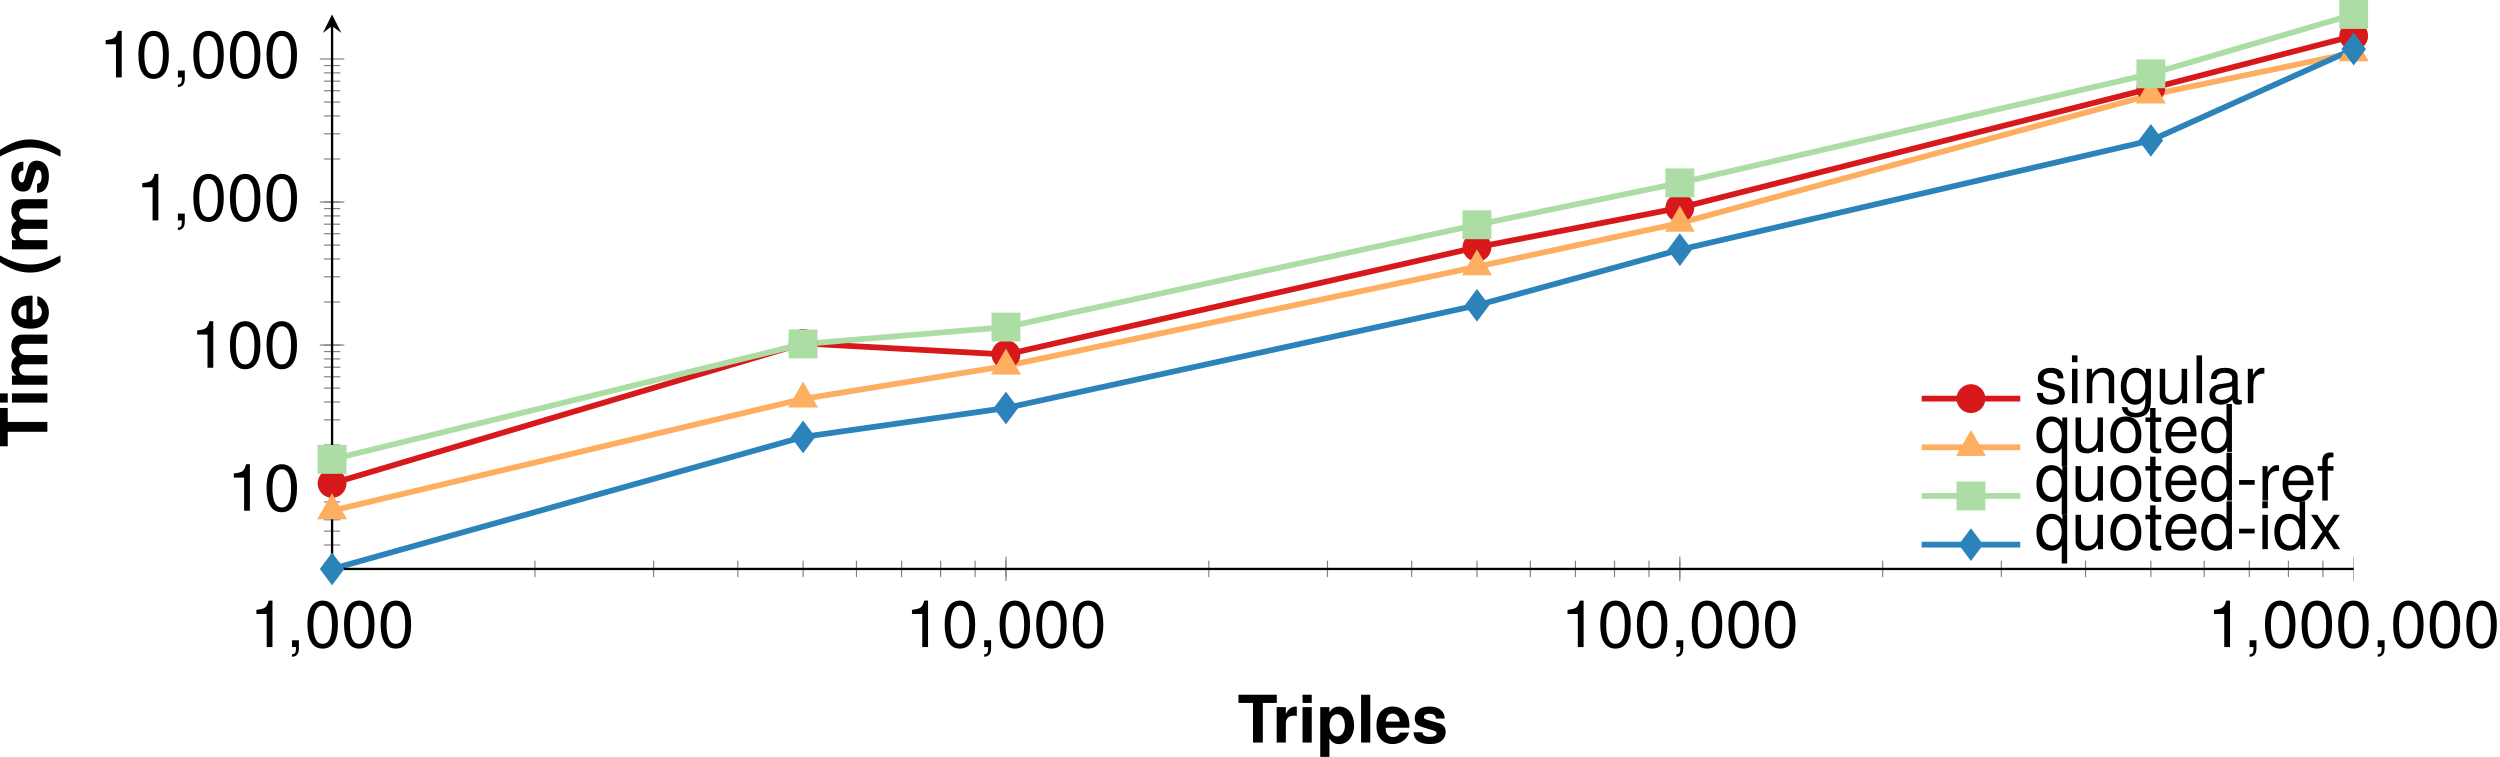
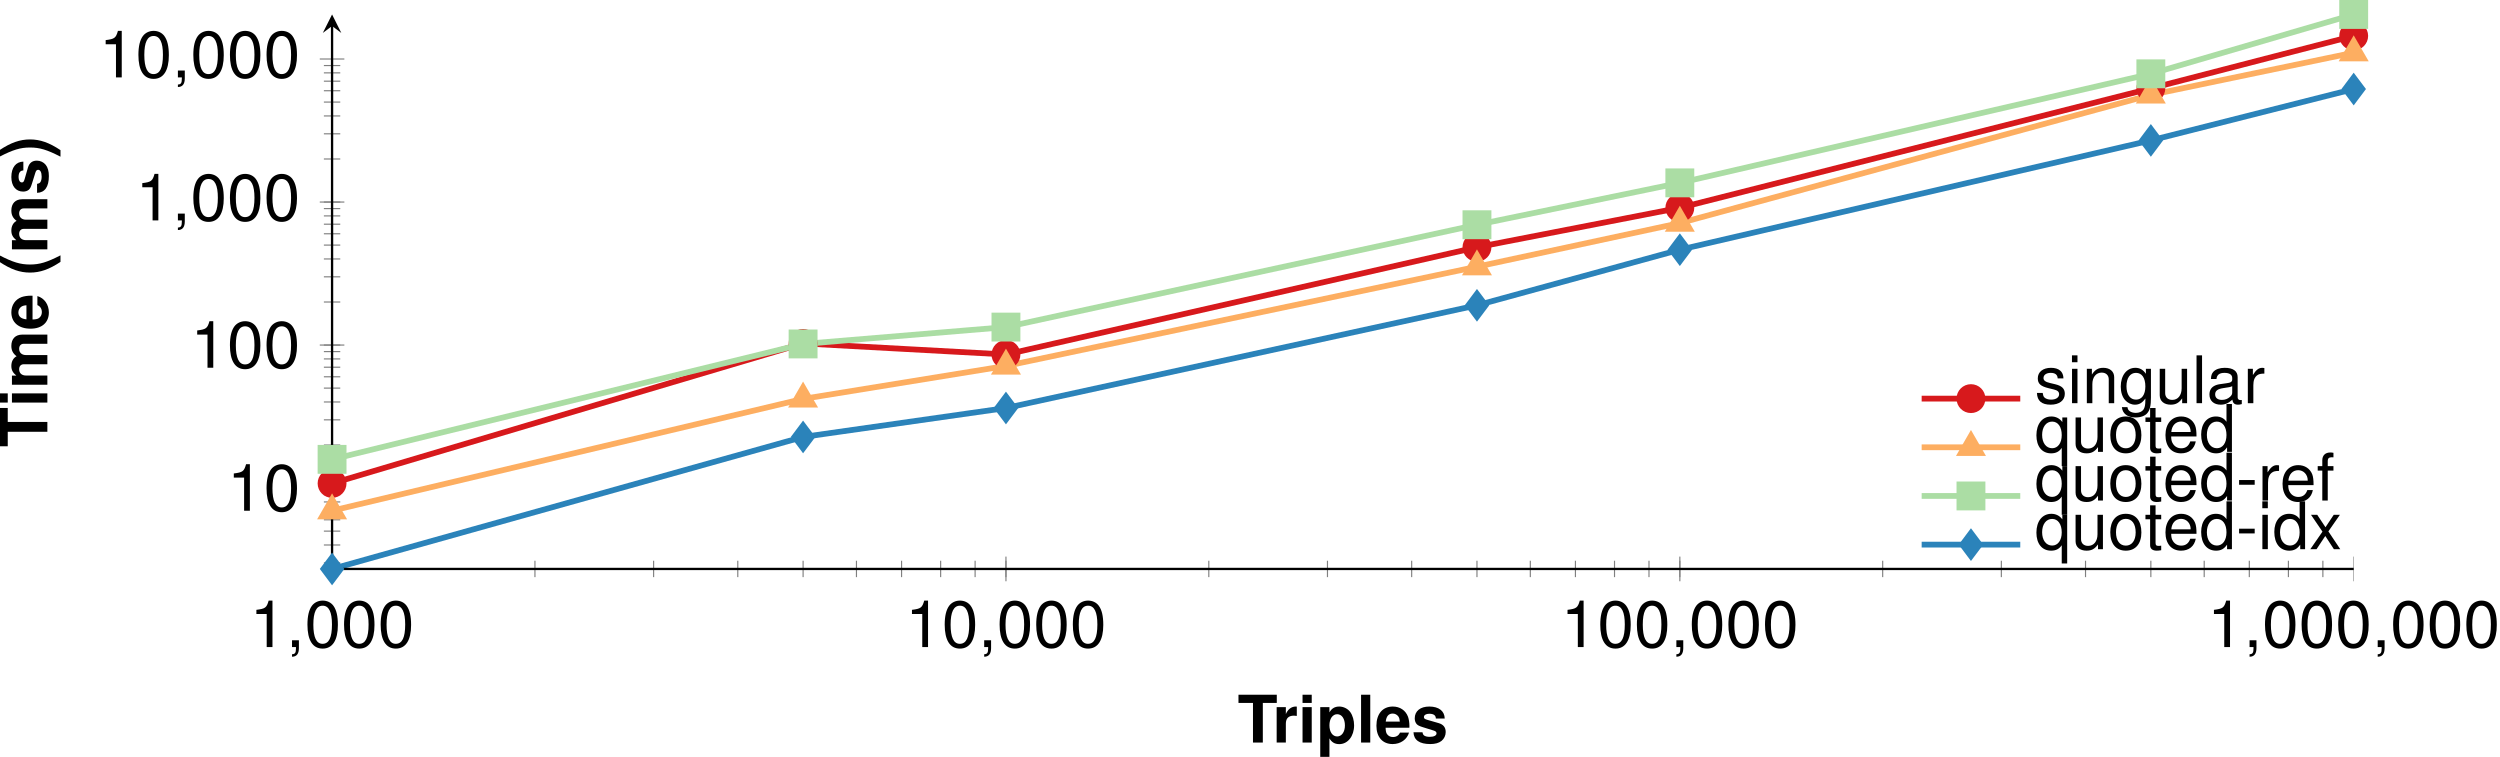
<svg xmlns="http://www.w3.org/2000/svg" xmlns:xlink="http://www.w3.org/1999/xlink" version="1.1" width="431.212pt" height="130.54pt" viewBox="3.274 -133.623 431.212 130.54">
  <defs>
    <clipPath id="clip1">
      <path d="M60.551 106.121H409.25V-272.742H60.551" />
    </clipPath>
    <clipPath id="clip2">
      <path d="M-80.914-35.488V-131.129H550.719V-35.488" />
    </clipPath>
    <path id="g1-40" d="M2.297-8.249C.996-6.291 .453-4.73 .453-2.998C.453-1.256 .996 .306 2.297 2.263H3.428C2.229-.068 1.844-1.335 1.844-2.998C1.844-4.65 2.229-5.94 3.428-8.249H2.297Z" />
    <path id="g1-41" d="M1.38 2.263C2.682 .306 3.225-1.256 3.225-2.987C3.225-4.73 2.682-6.291 1.38-8.249H.249C1.448-5.918 1.833-4.65 1.833-2.987C1.833-1.335 1.448-.045 .249 2.263H1.38Z" />
    <path id="g1-84" d="M4.356-6.834H6.766V-8.249H.158V-6.834H2.659V0H4.356V-6.834Z" />
    <path id="g1-101" d="M5.929-2.557C5.94-2.693 5.94-2.75 5.94-2.829C5.94-3.44 5.85-4.005 5.703-4.435C5.295-5.544 4.311-6.212 3.078-6.212C1.324-6.212 .249-4.945 .249-2.897C.249-.939 1.313 .26 3.044 .26C4.413 .26 5.522-.52 5.872-1.72H4.311C4.119-1.233 3.677-.95 3.1-.95C2.648-.95 2.286-1.143 2.059-1.482C1.912-1.709 1.856-1.98 1.833-2.557H5.929ZM1.856-3.609C1.957-4.537 2.354-5.001 3.055-5.001C3.451-5.001 3.813-4.809 4.039-4.492C4.187-4.266 4.254-4.028 4.288-3.609H1.856Z" />
    <path id="g1-105" d="M2.342-6.11H.758V0H2.342V-6.11ZM2.342-8.249H.758V-6.834H2.342V-8.249Z" />
    <path id="g1-108" d="M2.342-8.249H.758V0H2.342V-8.249Z" />
    <path id="g1-109" d="M.679-6.11V0H2.263V-3.666C2.263-4.413 2.67-4.865 3.349-4.865C3.881-4.865 4.209-4.56 4.209-4.073V0H5.793V-3.666C5.793-4.413 6.201-4.865 6.879-4.865C7.411-4.865 7.739-4.56 7.739-4.073V0H9.324V-4.322C9.324-5.51 8.599-6.212 7.377-6.212C6.608-6.212 6.065-5.94 5.59-5.307C5.295-5.884 4.684-6.212 3.926-6.212C3.225-6.212 2.772-5.974 2.252-5.352V-6.11H.679Z" />
    <path id="g1-112" d="M2.24-6.11H.656V2.467H2.24V-.724C2.625-.045 3.168 .272 3.938 .272C5.409 .272 6.495-1.109 6.495-2.965C6.495-3.824 6.246-4.684 5.839-5.25C5.431-5.827 4.673-6.212 3.938-6.212C3.168-6.212 2.625-5.884 2.24-5.205V-6.11ZM3.576-4.888C4.379-4.888 4.911-4.107 4.911-2.942C4.911-1.833 4.356-1.052 3.576-1.052C2.783-1.052 2.24-1.822 2.24-2.965S2.783-4.888 3.576-4.888Z" />
    <path id="g1-114" d="M.713-6.11V0H2.297V-3.247C2.297-4.175 2.761-4.639 3.689-4.639C3.858-4.639 3.972-4.628 4.187-4.594V-6.201C4.096-6.212 4.039-6.212 3.994-6.212C3.27-6.212 2.636-5.737 2.297-4.911V-6.11H.713Z" />
    <path id="g1-115" d="M5.714-4.141C5.691-5.431 4.696-6.212 3.055-6.212C1.505-6.212 .543-5.431 .543-4.175C.543-3.768 .668-3.417 .883-3.179C1.098-2.965 1.29-2.863 1.878-2.67L3.768-2.082C4.164-1.957 4.3-1.833 4.3-1.584C4.3-1.211 3.858-.984 3.123-.984C2.716-.984 2.387-1.064 2.184-1.199C2.014-1.324 1.946-1.448 1.878-1.776H.328C.373-.441 1.358 .26 3.213 .26C4.062 .26 4.707 .079 5.16-.283S5.884-1.211 5.884-1.81C5.884-2.602 5.488-3.112 4.684-3.349L2.682-3.926C2.24-4.062 2.127-4.153 2.127-4.402C2.127-4.741 2.489-4.967 3.044-4.967C3.802-4.967 4.175-4.696 4.187-4.141H5.714Z" />
    <path id="g3-44" d="M.984-1.177V0H1.663V.204C1.663 .984 1.516 1.211 .984 1.233V1.663C1.776 1.663 2.172 1.154 2.172 .181V-1.177H.984Z" />
    <path id="g3-45" d="M3.213-3.53H.52V-2.716H3.213V-3.53Z" />
    <path id="g3-48" d="M3.112-8.022C2.365-8.022 1.686-7.694 1.267-7.14C.747-6.438 .487-5.363 .487-3.881C.487-1.177 1.392 .26 3.112 .26C4.809 .26 5.737-1.177 5.737-3.813C5.737-5.375 5.488-6.416 4.956-7.14C4.537-7.705 3.87-8.022 3.112-8.022ZM3.112-7.14C4.187-7.14 4.718-6.053 4.718-3.904C4.718-1.629 4.198-.566 3.089-.566C2.037-.566 1.505-1.675 1.505-3.87S2.037-7.14 3.112-7.14Z" />
    <path id="g3-49" d="M2.931-5.714V0H3.926V-8.022H3.27C2.919-6.789 2.693-6.619 1.154-6.427V-5.714H2.931Z" />
    <path id="g3-97" d="M6.053-.554C5.952-.532 5.906-.532 5.85-.532C5.522-.532 5.341-.702 5.341-.996V-4.481C5.341-5.533 4.571-6.099 3.112-6.099C2.252-6.099 1.539-5.85 1.143-5.409C.871-5.103 .758-4.764 .735-4.175H1.686C1.765-4.899 2.195-5.228 3.078-5.228C3.926-5.228 4.402-4.911 4.402-4.345V-4.096C4.402-3.7 4.164-3.53 3.417-3.44C2.082-3.27 1.878-3.225 1.516-3.078C.826-2.795 .475-2.263 .475-1.494C.475-.419 1.222 .26 2.421 .26C3.168 .26 3.768 0 4.435-.611C4.503-.011 4.798 .26 5.409 .26C5.601 .26 5.748 .238 6.053 .158V-.554ZM4.402-1.867C4.402-1.55 4.311-1.358 4.028-1.098C3.643-.747 3.179-.566 2.625-.566C1.89-.566 1.46-.917 1.46-1.516C1.46-2.139 1.878-2.455 2.885-2.602C3.881-2.738 4.085-2.783 4.402-2.931V-1.867Z" />
    <path id="g3-100" d="M5.601-8.249H4.662V-5.182C4.266-5.782 3.632-6.099 2.84-6.099C1.301-6.099 .294-4.865 .294-2.976C.294-.973 1.279 .26 2.874 .26C3.689 .26 4.254-.045 4.764-.781V0H5.601V-8.249ZM2.998-5.216C4.017-5.216 4.662-4.311 4.662-2.897C4.662-1.528 4.005-.622 3.01-.622C1.969-.622 1.279-1.539 1.279-2.919S1.969-5.216 2.998-5.216Z" />
    <path id="g3-101" d="M5.805-2.648C5.805-3.553 5.737-4.096 5.567-4.537C5.182-5.51 4.277-6.099 3.168-6.099C1.516-6.099 .453-4.831 .453-2.885S1.482 .26 3.146 .26C4.503 .26 5.442-.509 5.68-1.799H4.73C4.469-1.018 3.938-.611 3.179-.611C2.58-.611 2.071-.883 1.754-1.38C1.528-1.72 1.448-2.059 1.437-2.648H5.805ZM1.46-3.417C1.539-4.515 2.206-5.228 3.157-5.228C4.085-5.228 4.798-4.458 4.798-3.485C4.798-3.462 4.798-3.44 4.786-3.417H1.46Z" />
    <path id="g3-102" d="M2.919-5.929H1.935V-6.857C1.935-7.253 2.161-7.457 2.591-7.457C2.67-7.457 2.704-7.457 2.919-7.445V-8.226C2.704-8.271 2.58-8.283 2.387-8.283C1.516-8.283 .996-7.785 .996-6.936V-5.929H.204V-5.16H.996V0H1.935V-5.16H2.919V-5.929Z" />
    <path id="g3-103" d="M4.662-5.929V-5.069C4.187-5.771 3.609-6.099 2.851-6.099C1.346-6.099 .328-4.786 .328-2.863C.328-1.89 .588-1.098 1.075-.532C1.516-.034 2.15 .26 2.772 .26C3.519 .26 4.039-.057 4.571-.803V-.498C4.571 .306 4.469 .792 4.232 1.12C3.983 1.471 3.496 1.675 2.919 1.675C2.489 1.675 2.105 1.561 1.844 1.358C1.629 1.188 1.539 1.03 1.482 .679H.52C.622 1.799 1.494 2.467 2.885 2.467C3.768 2.467 4.526 2.184 4.911 1.709C5.363 1.165 5.533 .419 5.533-.973V-5.929H4.662ZM2.953-5.228C3.972-5.228 4.571-4.368 4.571-2.885C4.571-1.471 3.96-.611 2.965-.611C1.935-.611 1.313-1.482 1.313-2.919C1.313-4.345 1.946-5.228 2.953-5.228Z" />
    <path id="g3-105" d="M1.697-5.929H.758V0H1.697V-5.929ZM1.697-8.249H.747V-7.061H1.697V-8.249Z" />
    <path id="g3-108" d="M1.72-8.249H.769V0H1.72V-8.249Z" />
    <path id="g3-110" d="M.792-5.929V0H1.743V-3.27C1.743-4.481 2.376-5.273 3.349-5.273C4.096-5.273 4.571-4.82 4.571-4.107V0H5.51V-4.481C5.51-5.465 4.775-6.099 3.632-6.099C2.75-6.099 2.184-5.759 1.663-4.933V-5.929H.792Z" />
    <path id="g3-111" d="M3.078-6.099C1.414-6.099 .407-4.911 .407-2.919S1.403 .26 3.089 .26C4.752 .26 5.771-.928 5.771-2.874C5.771-4.922 4.786-6.099 3.078-6.099ZM3.089-5.228C4.153-5.228 4.786-4.356 4.786-2.885C4.786-1.494 4.13-.611 3.089-.611C2.037-.611 1.392-1.482 1.392-2.919C1.392-4.345 2.037-5.228 3.089-5.228Z" />
    <path id="g3-113" d="M5.601 2.467V-5.929H4.764V-5.137C4.322-5.759 3.655-6.099 2.874-6.099C1.313-6.099 .294-4.82 .294-2.851C.294-.928 1.267 .26 2.829 .26C3.655 .26 4.22-.034 4.662-.679V2.467H5.601ZM3.01-5.216C4.017-5.216 4.662-4.311 4.662-2.885C4.662-1.528 4.005-.622 3.01-.622C1.969-.622 1.279-1.539 1.279-2.919C1.279-4.288 1.969-5.216 3.01-5.216Z" />
    <path id="g3-114" d="M.781-5.929V0H1.731V-3.078C1.731-3.926 1.946-4.481 2.399-4.809C2.693-5.024 2.976-5.092 3.632-5.103V-6.065C3.474-6.087 3.394-6.099 3.27-6.099C2.659-6.099 2.195-5.737 1.652-4.854V-5.929H.781Z" />
    <path id="g3-115" d="M4.956-4.277C4.945-5.442 4.175-6.099 2.806-6.099C1.426-6.099 .532-5.386 .532-4.288C.532-3.361 1.007-2.919 2.41-2.58L3.293-2.365C3.949-2.206 4.209-1.969 4.209-1.539C4.209-.984 3.655-.611 2.829-.611C2.32-.611 1.89-.758 1.652-1.007C1.505-1.177 1.437-1.346 1.38-1.765H.385C.43-.396 1.199 .26 2.75 .26C4.243 .26 5.194-.475 5.194-1.618C5.194-2.501 4.696-2.987 3.519-3.27L2.614-3.485C1.844-3.666 1.516-3.915 1.516-4.334C1.516-4.877 2.003-5.228 2.772-5.228C3.53-5.228 3.938-4.899 3.96-4.277H4.956Z" />
    <path id="g3-116" d="M2.874-5.929H1.901V-7.558H.962V-5.929H.158V-5.16H.962V-.679C.962-.079 1.369 .26 2.105 .26C2.331 .26 2.557 .238 2.874 .181V-.611C2.75-.577 2.602-.566 2.421-.566C2.014-.566 1.901-.679 1.901-1.098V-5.16H2.874V-5.929Z" />
    <path id="g3-117" d="M5.454 0V-5.929H4.515V-2.568C4.515-1.358 3.881-.566 2.897-.566C2.15-.566 1.675-1.018 1.675-1.731V-5.929H.735V-1.358C.735-.373 1.471 .26 2.625 .26C3.496 .26 4.051-.045 4.605-.826V0H5.454Z" />
    <path id="g3-120" d="M3.304-3.066L5.295-5.929H4.232L2.806-3.779L1.38-5.929H.306L2.286-3.021L.192 0H1.267L2.772-2.274L4.254 0H5.352L3.304-3.066Z" />
  </defs>
  <g id="page1">
    <path d="M60.551-50.242L141.793-74.387L176.785-72.477L258.028-90.977L293.02-97.781L374.262-118.379L409.25-127.433" stroke="#d7191c" fill="none" stroke-width=".996" stroke-miterlimit="10" />
    <path d="M60.551-45.539L141.793-64.824L176.785-70.504L258.028-87.621L293.02-95.148L374.262-117.258L409.25-124.543" stroke="#fdae61" fill="none" stroke-width=".996" stroke-miterlimit="10" />
    <path d="M60.551-54.391L141.793-74.297L176.785-77.207L258.028-94.859L293.02-102.082L374.262-120.891L409.25-131.129" stroke="#abdda4" fill="none" stroke-width=".996" stroke-miterlimit="10" />
-     <path d="M60.551-35.488L141.793-58.258L176.785-63.246L258.028-80.961L293.02-90.555L374.262-109.406L409.25-125.156" stroke="#2b83ba" fill="none" stroke-width=".996" stroke-miterlimit="10" />
+     <path d="M60.551-35.488L141.793-58.258L176.785-63.246L258.028-80.961L293.02-90.555L374.262-109.406L409.25-118.266" stroke="#2b83ba" fill="none" stroke-width=".996" stroke-miterlimit="10" />
    <path d="M60.551-34.074V-36.906M95.543-34.074V-36.906M116.012-34.074V-36.906M130.531-34.074V-36.906M141.797-34.074V-36.906M151-34.074V-36.906M158.781-34.074V-36.906M165.52-34.074V-36.906M171.465-34.074V-36.906M176.785-34.074V-36.906M211.774-34.074V-36.906M232.242-34.074V-36.906M246.766-34.074V-36.906M258.028-34.074V-36.906M267.231-34.074V-36.906M275.012-34.074V-36.906M281.754-34.074V-36.906M287.699-34.074V-36.906M293.02-34.074V-36.906M328.008-34.074V-36.906M348.477-34.074V-36.906M362.996-34.074V-36.906M374.262-34.074V-36.906M383.465-34.074V-36.906M391.246-34.074V-36.906M397.989-34.074V-36.906M403.934-34.074V-36.906" stroke="#808080" fill="none" stroke-width=".199" stroke-miterlimit="10" clip-path="url(#clip1)" />
    <path d="M60.551-33.363V-37.613M176.785-33.363V-37.613M293.02-33.363V-37.613M409.25-33.363V-37.613" stroke="#808080" fill="none" stroke-width=".199" stroke-miterlimit="10" clip-path="url(#clip1)" />
    <path d="M59.137-36.539H61.965M59.137-39.621H61.965M59.137-42.012H61.965M59.137-43.965H61.965M59.137-45.617H61.965M59.137-47.047H61.965M59.137-48.309H61.965M59.137-49.438H61.965M59.137-56.863H61.965M59.137-61.207H61.965M59.137-64.289H61.965M59.137-66.68H61.965M59.137-68.633H61.965M59.137-70.285H61.965M59.137-71.715H61.965M59.137-72.977H61.965M59.137-74.106H61.965M59.137-81.531H61.965M59.137-85.875H61.965M59.137-88.957H61.965M59.137-91.348H61.965M59.137-93.301H61.965M59.137-94.953H61.965M59.137-96.383H61.965M59.137-97.644H61.965M59.137-98.773H61.965M59.137-106.199H61.965M59.137-110.543H61.965M59.137-113.625H61.965M59.137-116.016H61.965M59.137-117.973H61.965M59.137-119.621H61.965M59.137-121.055H61.965M59.137-122.316H61.965" stroke="#808080" fill="none" stroke-width=".199" stroke-miterlimit="10" clip-path="url(#clip2)" />
    <path d="M58.43-49.438H62.672M58.43-74.106H62.672M58.43-98.773H62.672M58.43-123.445H62.672" stroke="#808080" fill="none" stroke-width=".199" stroke-miterlimit="10" clip-path="url(#clip2)" />
    <path d="M60.551-35.488H409.25" stroke="#000" fill="none" stroke-width=".399" stroke-miterlimit="10" />
    <path d="M60.551-35.488V-129.137" stroke="#000" fill="none" stroke-width=".399" stroke-miterlimit="10" />
    <path d="M60.551-131.129L58.957-127.941L60.551-129.137L62.145-127.941" />
    <g transform="matrix(1 0 0 1 273.9413 38.248)">
      <use x="-227.597" y="-60.257" xlink:href="#g3-49" />
      <use x="-221.283" y="-60.257" xlink:href="#g3-44" />
      <use x="-218.125" y="-60.257" xlink:href="#g3-48" />
      <use x="-211.811" y="-60.257" xlink:href="#g3-48" />
      <use x="-205.496" y="-60.257" xlink:href="#g3-48" />
    </g>
    <g transform="matrix(1 0 0 1 387.017 38.248)">
      <use x="-227.597" y="-60.257" xlink:href="#g3-49" />
      <use x="-221.283" y="-60.257" xlink:href="#g3-48" />
      <use x="-214.968" y="-60.257" xlink:href="#g3-44" />
      <use x="-211.811" y="-60.257" xlink:href="#g3-48" />
      <use x="-205.496" y="-60.257" xlink:href="#g3-48" />
      <use x="-199.181" y="-60.257" xlink:href="#g3-48" />
    </g>
    <g transform="matrix(1 0 0 1 500.092 38.248)">
      <use x="-227.597" y="-60.257" xlink:href="#g3-49" />
      <use x="-221.283" y="-60.257" xlink:href="#g3-48" />
      <use x="-214.968" y="-60.257" xlink:href="#g3-48" />
      <use x="-208.653" y="-60.257" xlink:href="#g3-44" />
      <use x="-205.496" y="-60.257" xlink:href="#g3-48" />
      <use x="-199.181" y="-60.257" xlink:href="#g3-48" />
      <use x="-192.867" y="-60.257" xlink:href="#g3-48" />
    </g>
    <g transform="matrix(1 0 0 1 611.589 38.248)">
      <use x="-227.597" y="-60.257" xlink:href="#g3-49" />
      <use x="-221.283" y="-60.257" xlink:href="#g3-44" />
      <use x="-218.125" y="-60.257" xlink:href="#g3-48" />
      <use x="-211.811" y="-60.257" xlink:href="#g3-48" />
      <use x="-205.496" y="-60.257" xlink:href="#g3-48" />
      <use x="-199.181" y="-60.257" xlink:href="#g3-44" />
      <use x="-196.024" y="-60.257" xlink:href="#g3-48" />
      <use x="-189.71" y="-60.257" xlink:href="#g3-48" />
      <use x="-183.395" y="-60.257" xlink:href="#g3-48" />
    </g>
    <g transform="matrix(1 0 0 1 270.0448 14.7273)">
      <use x="-227.597" y="-60.257" xlink:href="#g3-49" />
      <use x="-221.283" y="-60.257" xlink:href="#g3-48" />
    </g>
    <g transform="matrix(1 0 0 1 263.7301 -9.9415)">
      <use x="-227.597" y="-60.257" xlink:href="#g3-49" />
      <use x="-221.283" y="-60.257" xlink:href="#g3-48" />
      <use x="-214.968" y="-60.257" xlink:href="#g3-48" />
    </g>
    <g transform="matrix(1 0 0 1 254.2582 -35.3515)">
      <use x="-227.597" y="-60.257" xlink:href="#g3-49" />
      <use x="-221.283" y="-60.257" xlink:href="#g3-44" />
      <use x="-218.125" y="-60.257" xlink:href="#g3-48" />
      <use x="-211.811" y="-60.257" xlink:href="#g3-48" />
      <use x="-205.496" y="-60.257" xlink:href="#g3-48" />
    </g>
    <g transform="matrix(1 0 0 1 247.9435 -60.0206)">
      <use x="-227.597" y="-60.257" xlink:href="#g3-49" />
      <use x="-221.283" y="-60.257" xlink:href="#g3-48" />
      <use x="-214.968" y="-60.257" xlink:href="#g3-44" />
      <use x="-211.811" y="-60.257" xlink:href="#g3-48" />
      <use x="-205.496" y="-60.257" xlink:href="#g3-48" />
      <use x="-199.181" y="-60.257" xlink:href="#g3-48" />
    </g>
    <path d="M62.543-50.242C62.543-51.344 61.653-52.234 60.551-52.234C59.453-52.234 58.559-51.344 58.559-50.242S59.453-48.25 60.551-48.25C61.653-48.25 62.543-49.141 62.543-50.242Z" fill="#d7191c" />
    <path d="M62.543-50.242C62.543-51.344 61.653-52.234 60.551-52.234C59.453-52.234 58.559-51.344 58.559-50.242S59.453-48.25 60.551-48.25C61.653-48.25 62.543-49.141 62.543-50.242Z" stroke="#d7191c" fill="none" stroke-width=".996" stroke-miterlimit="10" />
    <path d="M143.789-74.387C143.789-75.484 142.895-76.379 141.793-76.379C140.696-76.379 139.801-75.484 139.801-74.387C139.801-73.285 140.696-72.391 141.793-72.391C142.895-72.391 143.789-73.285 143.789-74.387Z" fill="#d7191c" />
    <path d="M143.789-74.387C143.789-75.484 142.895-76.379 141.793-76.379C140.696-76.379 139.801-75.484 139.801-74.387C139.801-73.285 140.696-72.391 141.793-72.391C142.895-72.391 143.789-73.285 143.789-74.387Z" stroke="#d7191c" fill="none" stroke-width=".996" stroke-miterlimit="10" />
    <path d="M178.778-72.477C178.778-73.574 177.887-74.469 176.785-74.469C175.684-74.469 174.793-73.574 174.793-72.477C174.793-71.375 175.684-70.481 176.785-70.481C177.887-70.481 178.778-71.375 178.778-72.477Z" fill="#d7191c" />
    <path d="M178.778-72.477C178.778-73.574 177.887-74.469 176.785-74.469C175.684-74.469 174.793-73.574 174.793-72.477C174.793-71.375 175.684-70.481 176.785-70.481C177.887-70.481 178.778-71.375 178.778-72.477Z" stroke="#d7191c" fill="none" stroke-width=".996" stroke-miterlimit="10" />
    <path d="M260.02-90.977C260.02-92.078 259.129-92.969 258.028-92.969C256.926-92.969 256.035-92.078 256.035-90.977C256.035-89.879 256.926-88.984 258.028-88.984C259.129-88.984 260.02-89.879 260.02-90.977Z" fill="#d7191c" />
    <path d="M260.02-90.977C260.02-92.078 259.129-92.969 258.028-92.969C256.926-92.969 256.035-92.078 256.035-90.977C256.035-89.879 256.926-88.984 258.028-88.984C259.129-88.984 260.02-89.879 260.02-90.977Z" stroke="#d7191c" fill="none" stroke-width=".996" stroke-miterlimit="10" />
    <path d="M295.012-97.781C295.012-98.883 294.117-99.773 293.02-99.773C291.918-99.773 291.028-98.883 291.028-97.781C291.028-96.68 291.918-95.789 293.02-95.789C294.117-95.789 295.012-96.68 295.012-97.781Z" fill="#d7191c" />
    <path d="M295.012-97.781C295.012-98.883 294.117-99.773 293.02-99.773C291.918-99.773 291.028-98.883 291.028-97.781C291.028-96.68 291.918-95.789 293.02-95.789C294.117-95.789 295.012-96.68 295.012-97.781Z" stroke="#d7191c" fill="none" stroke-width=".996" stroke-miterlimit="10" />
    <path d="M376.254-118.379C376.254-119.477 375.36-120.371 374.262-120.371C373.16-120.371 372.27-119.477 372.27-118.379C372.27-117.277 373.16-116.387 374.262-116.387C375.36-116.387 376.254-117.277 376.254-118.379Z" fill="#d7191c" />
    <path d="M376.254-118.379C376.254-119.477 375.36-120.371 374.262-120.371C373.16-120.371 372.27-119.477 372.27-118.379C372.27-117.277 373.16-116.387 374.262-116.387C375.36-116.387 376.254-117.277 376.254-118.379Z" stroke="#d7191c" fill="none" stroke-width=".996" stroke-miterlimit="10" />
    <path d="M411.242-127.433C411.242-128.535 410.352-129.426 409.25-129.426C408.149-129.426 407.258-128.535 407.258-127.433C407.258-126.336 408.149-125.441 409.25-125.441C410.352-125.441 411.242-126.336 411.242-127.433Z" fill="#d7191c" />
    <path d="M411.242-127.433C411.242-128.535 410.352-129.426 409.25-129.426C408.149-129.426 407.258-128.535 407.258-127.433C407.258-126.336 408.149-125.441 409.25-125.441C410.352-125.441 411.242-126.336 411.242-127.433Z" stroke="#d7191c" fill="none" stroke-width=".996" stroke-miterlimit="10" />
    <path d="M60.551-47.531L62.278-44.543H58.828Z" fill="#fdae61" />
    <path d="M60.551-47.531L62.278-44.543H58.828Z" stroke="#fdae61" fill="none" stroke-width=".996" stroke-miterlimit="10" />
    <path d="M141.793-66.816L143.52-63.828H140.071Z" fill="#fdae61" />
    <path d="M141.793-66.816L143.52-63.828H140.071Z" stroke="#fdae61" fill="none" stroke-width=".996" stroke-miterlimit="10" />
    <path d="M176.785-72.496L178.512-69.508H175.059Z" fill="#fdae61" />
    <path d="M176.785-72.496L178.512-69.508H175.059Z" stroke="#fdae61" fill="none" stroke-width=".996" stroke-miterlimit="10" />
    <path d="M258.028-89.613L259.754-86.625H256.301Z" fill="#fdae61" />
    <path d="M258.028-89.613L259.754-86.625H256.301Z" stroke="#fdae61" fill="none" stroke-width=".996" stroke-miterlimit="10" />
    <path d="M293.02-97.141L294.742-94.152H291.293Z" fill="#fdae61" />
    <path d="M293.02-97.141L294.742-94.152H291.293Z" stroke="#fdae61" fill="none" stroke-width=".996" stroke-miterlimit="10" />
    <path d="M374.262-119.25L375.985-116.262H372.535Z" fill="#fdae61" />
    <path d="M374.262-119.25L375.985-116.262H372.535Z" stroke="#fdae61" fill="none" stroke-width=".996" stroke-miterlimit="10" />
    <path d="M409.25-126.535L410.977-123.547H407.524Z" fill="#fdae61" />
    <path d="M409.25-126.535L410.977-123.547H407.524Z" stroke="#fdae61" fill="none" stroke-width=".996" stroke-miterlimit="10" />
    <path d="M58.559-52.398H62.543V-56.383H58.559Z" fill="#abdda4" />
    <path d="M58.559-52.398H62.543V-56.383H58.559Z" stroke="#abdda4" fill="none" stroke-width=".996" stroke-miterlimit="10" />
    <path d="M139.801-72.305H143.789V-76.289H139.801Z" fill="#abdda4" />
    <path d="M139.801-72.305H143.789V-76.289H139.801Z" stroke="#abdda4" fill="none" stroke-width=".996" stroke-miterlimit="10" />
    <path d="M174.793-75.215H178.778V-79.199H174.793Z" fill="#abdda4" />
    <path d="M174.793-75.215H178.778V-79.199H174.793Z" stroke="#abdda4" fill="none" stroke-width=".996" stroke-miterlimit="10" />
    <path d="M256.035-92.867H260.02V-96.852H256.035Z" fill="#abdda4" />
    <path d="M256.035-92.867H260.02V-96.852H256.035Z" stroke="#abdda4" fill="none" stroke-width=".996" stroke-miterlimit="10" />
    <path d="M291.028-100.09H295.012V-104.074H291.028Z" fill="#abdda4" />
    <path d="M291.028-100.09H295.012V-104.074H291.028Z" stroke="#abdda4" fill="none" stroke-width=".996" stroke-miterlimit="10" />
    <path d="M372.27-118.898H376.254V-122.883H372.27Z" fill="#abdda4" />
    <path d="M372.27-118.898H376.254V-122.883H372.27Z" stroke="#abdda4" fill="none" stroke-width=".996" stroke-miterlimit="10" />
    <path d="M407.258-129.137H411.242V-133.125H407.258Z" fill="#abdda4" />
    <path d="M407.258-129.137H411.242V-133.125H407.258Z" stroke="#abdda4" fill="none" stroke-width=".996" stroke-miterlimit="10" />
    <path d="M60.551-37.48L62.047-35.488L60.551-33.496L59.059-35.488Z" fill="#2b83ba" />
    <path d="M60.551-37.48L62.047-35.488L60.551-33.496L59.059-35.488Z" stroke="#2b83ba" fill="none" stroke-width=".996" stroke-miterlimit="10" />
    <path d="M141.793-60.25L143.289-58.258L141.793-56.266L140.301-58.258Z" fill="#2b83ba" />
    <path d="M141.793-60.25L143.289-58.258L141.793-56.266L140.301-58.258Z" stroke="#2b83ba" fill="none" stroke-width=".996" stroke-miterlimit="10" />
    <path d="M176.785-65.242L178.281-63.246L176.785-61.254L175.289-63.246Z" fill="#2b83ba" />
    <path d="M176.785-65.242L178.281-63.246L176.785-61.254L175.289-63.246Z" stroke="#2b83ba" fill="none" stroke-width=".996" stroke-miterlimit="10" />
    <path d="M258.028-82.953L259.524-80.961L258.028-78.969L256.535-80.961Z" fill="#2b83ba" />
    <path d="M258.028-82.953L259.524-80.961L258.028-78.969L256.535-80.961Z" stroke="#2b83ba" fill="none" stroke-width=".996" stroke-miterlimit="10" />
    <path d="M293.02-92.547L294.512-90.555L293.02-88.562L291.524-90.555Z" fill="#2b83ba" />
    <path d="M293.02-92.547L294.512-90.555L293.02-88.562L291.524-90.555Z" stroke="#2b83ba" fill="none" stroke-width=".996" stroke-miterlimit="10" />
    <path d="M374.262-111.398L375.754-109.406L374.262-107.414L372.766-109.406Z" fill="#2b83ba" />
    <path d="M374.262-111.398L375.754-109.406L374.262-107.414L372.766-109.406Z" stroke="#2b83ba" fill="none" stroke-width=".996" stroke-miterlimit="10" />
-     <path d="M409.25-127.148L410.746-125.156L409.25-123.164L407.758-125.156Z" fill="#2b83ba" />
-     <path d="M409.25-127.148L410.746-125.156L409.25-123.164L407.758-125.156Z" stroke="#2b83ba" fill="none" stroke-width=".996" stroke-miterlimit="10" />
+     <path d="M409.25-120.258L410.746-118.266L409.25-116.273L407.758-118.266Z" fill="#2b83ba" />
+     <path d="M409.25-120.258L410.746-118.266L409.25-116.273L407.758-118.266Z" stroke="#2b83ba" fill="none" stroke-width=".996" stroke-miterlimit="10" />
    <g transform="matrix(1 0 0 1 444.332 54.71298)">
      <use x="-227.597" y="-60.257" xlink:href="#g1-84" />
      <use x="-221.566" y="-60.257" xlink:href="#g1-114" />
      <use x="-217.148" y="-60.257" xlink:href="#g1-105" />
      <use x="-213.991" y="-60.257" xlink:href="#g1-112" />
      <use x="-207.052" y="-60.257" xlink:href="#g1-108" />
      <use x="-203.895" y="-60.257" xlink:href="#g1-101" />
      <use x="-197.58" y="-60.257" xlink:href="#g1-115" />
    </g>
    <g transform="matrix(0 -1 1 0 71.7003 -284.086)">
      <use x="-227.597" y="-60.257" xlink:href="#g1-84" />
      <use x="-220.658" y="-60.257" xlink:href="#g1-105" />
      <use x="-217.501" y="-60.257" xlink:href="#g1-109" />
      <use x="-207.404" y="-60.257" xlink:href="#g1-101" />
      <use x="-197.932" y="-60.257" xlink:href="#g1-40" />
      <use x="-194.15" y="-60.257" xlink:href="#g1-109" />
      <use x="-184.054" y="-60.257" xlink:href="#g1-115" />
      <use x="-177.739" y="-60.257" xlink:href="#g1-41" />
    </g>
    <path d="M334.731-64.867H343.235H351.739" stroke="#d7191c" fill="none" stroke-width=".996" stroke-miterlimit="10" />
    <path d="M345.227-64.867C345.227-65.965 344.336-66.859 343.235-66.859C342.137-66.859 341.243-65.965 341.243-64.867C341.243-63.766 342.137-62.875 343.235-62.875C344.336-62.875 345.227-63.766 345.227-64.867Z" fill="#d7191c" />
    <path d="M345.227-64.867C345.227-65.965 344.336-66.859 343.235-66.859C342.137-66.859 341.243-65.965 341.243-64.867C341.243-63.766 342.137-62.875 343.235-62.875C344.336-62.875 345.227-63.766 345.227-64.867Z" stroke="#d7191c" fill="none" stroke-width=".996" stroke-miterlimit="10" />
    <g transform="matrix(1 0 0 1 563.823 21.3568)">
      <use x="-209.593" y="-85.438" xlink:href="#g3-115" />
      <use x="-203.914" y="-85.438" xlink:href="#g3-105" />
      <use x="-201.393" y="-85.438" xlink:href="#g3-110" />
      <use x="-195.078" y="-85.438" xlink:href="#g3-103" />
      <use x="-188.764" y="-85.438" xlink:href="#g3-117" />
      <use x="-182.449" y="-85.438" xlink:href="#g3-108" />
      <use x="-179.928" y="-85.438" xlink:href="#g3-97" />
      <use x="-173.613" y="-85.438" xlink:href="#g3-114" />
    </g>
    <path d="M334.731-56.473H343.235H351.739" stroke="#fdae61" fill="none" stroke-width=".996" stroke-miterlimit="10" />
    <path d="M343.235-58.465L344.961-55.477H341.512Z" fill="#fdae61" />
    <path d="M343.235-58.465L344.961-55.477H341.512Z" stroke="#fdae61" fill="none" stroke-width=".996" stroke-miterlimit="10" />
    <g transform="matrix(1 0 0 1 563.823 21.3568)">
      <use x="-209.593" y="-77.044" xlink:href="#g3-113" />
      <use x="-203.278" y="-77.044" xlink:href="#g3-117" />
      <use x="-196.964" y="-77.044" xlink:href="#g3-111" />
      <use x="-190.649" y="-77.044" xlink:href="#g3-116" />
      <use x="-187.492" y="-77.044" xlink:href="#g3-101" />
      <use x="-181.177" y="-77.044" xlink:href="#g3-100" />
    </g>
    <path d="M334.731-48.078H343.235H351.739" stroke="#abdda4" fill="none" stroke-width=".996" stroke-miterlimit="10" />
    <path d="M341.243-46.086H345.227V-50.07H341.243Z" fill="#abdda4" />
    <path d="M341.243-46.086H345.227V-50.07H341.243Z" stroke="#abdda4" fill="none" stroke-width=".996" stroke-miterlimit="10" />
    <g transform="matrix(1 0 0 1 563.823 21.3568)">
      <use x="-209.593" y="-68.651" xlink:href="#g3-113" />
      <use x="-203.278" y="-68.651" xlink:href="#g3-117" />
      <use x="-196.964" y="-68.651" xlink:href="#g3-111" />
      <use x="-190.649" y="-68.651" xlink:href="#g3-116" />
      <use x="-187.492" y="-68.651" xlink:href="#g3-101" />
      <use x="-181.177" y="-68.651" xlink:href="#g3-100" />
      <use x="-174.862" y="-68.651" xlink:href="#g3-45" />
      <use x="-171.08" y="-68.651" xlink:href="#g3-114" />
      <use x="-167.299" y="-68.651" xlink:href="#g3-101" />
      <use x="-160.984" y="-68.651" xlink:href="#g3-102" />
    </g>
    <path d="M334.731-39.684H343.235H351.739" stroke="#2b83ba" fill="none" stroke-width=".996" stroke-miterlimit="10" />
    <path d="M343.235-41.68L344.731-39.684L343.235-37.691L341.743-39.684Z" fill="#2b83ba" />
    <path d="M343.235-41.68L344.731-39.684L343.235-37.691L341.743-39.684Z" stroke="#2b83ba" fill="none" stroke-width=".996" stroke-miterlimit="10" />
    <g transform="matrix(1 0 0 1 563.823 21.3568)">
      <use x="-209.593" y="-60.257" xlink:href="#g3-113" />
      <use x="-203.278" y="-60.257" xlink:href="#g3-117" />
      <use x="-196.964" y="-60.257" xlink:href="#g3-111" />
      <use x="-190.649" y="-60.257" xlink:href="#g3-116" />
      <use x="-187.492" y="-60.257" xlink:href="#g3-101" />
      <use x="-181.177" y="-60.257" xlink:href="#g3-100" />
      <use x="-174.862" y="-60.257" xlink:href="#g3-45" />
      <use x="-171.08" y="-60.257" xlink:href="#g3-105" />
      <use x="-168.559" y="-60.257" xlink:href="#g3-100" />
      <use x="-162.245" y="-60.257" xlink:href="#g3-120" />
    </g>
  </g>
</svg>
